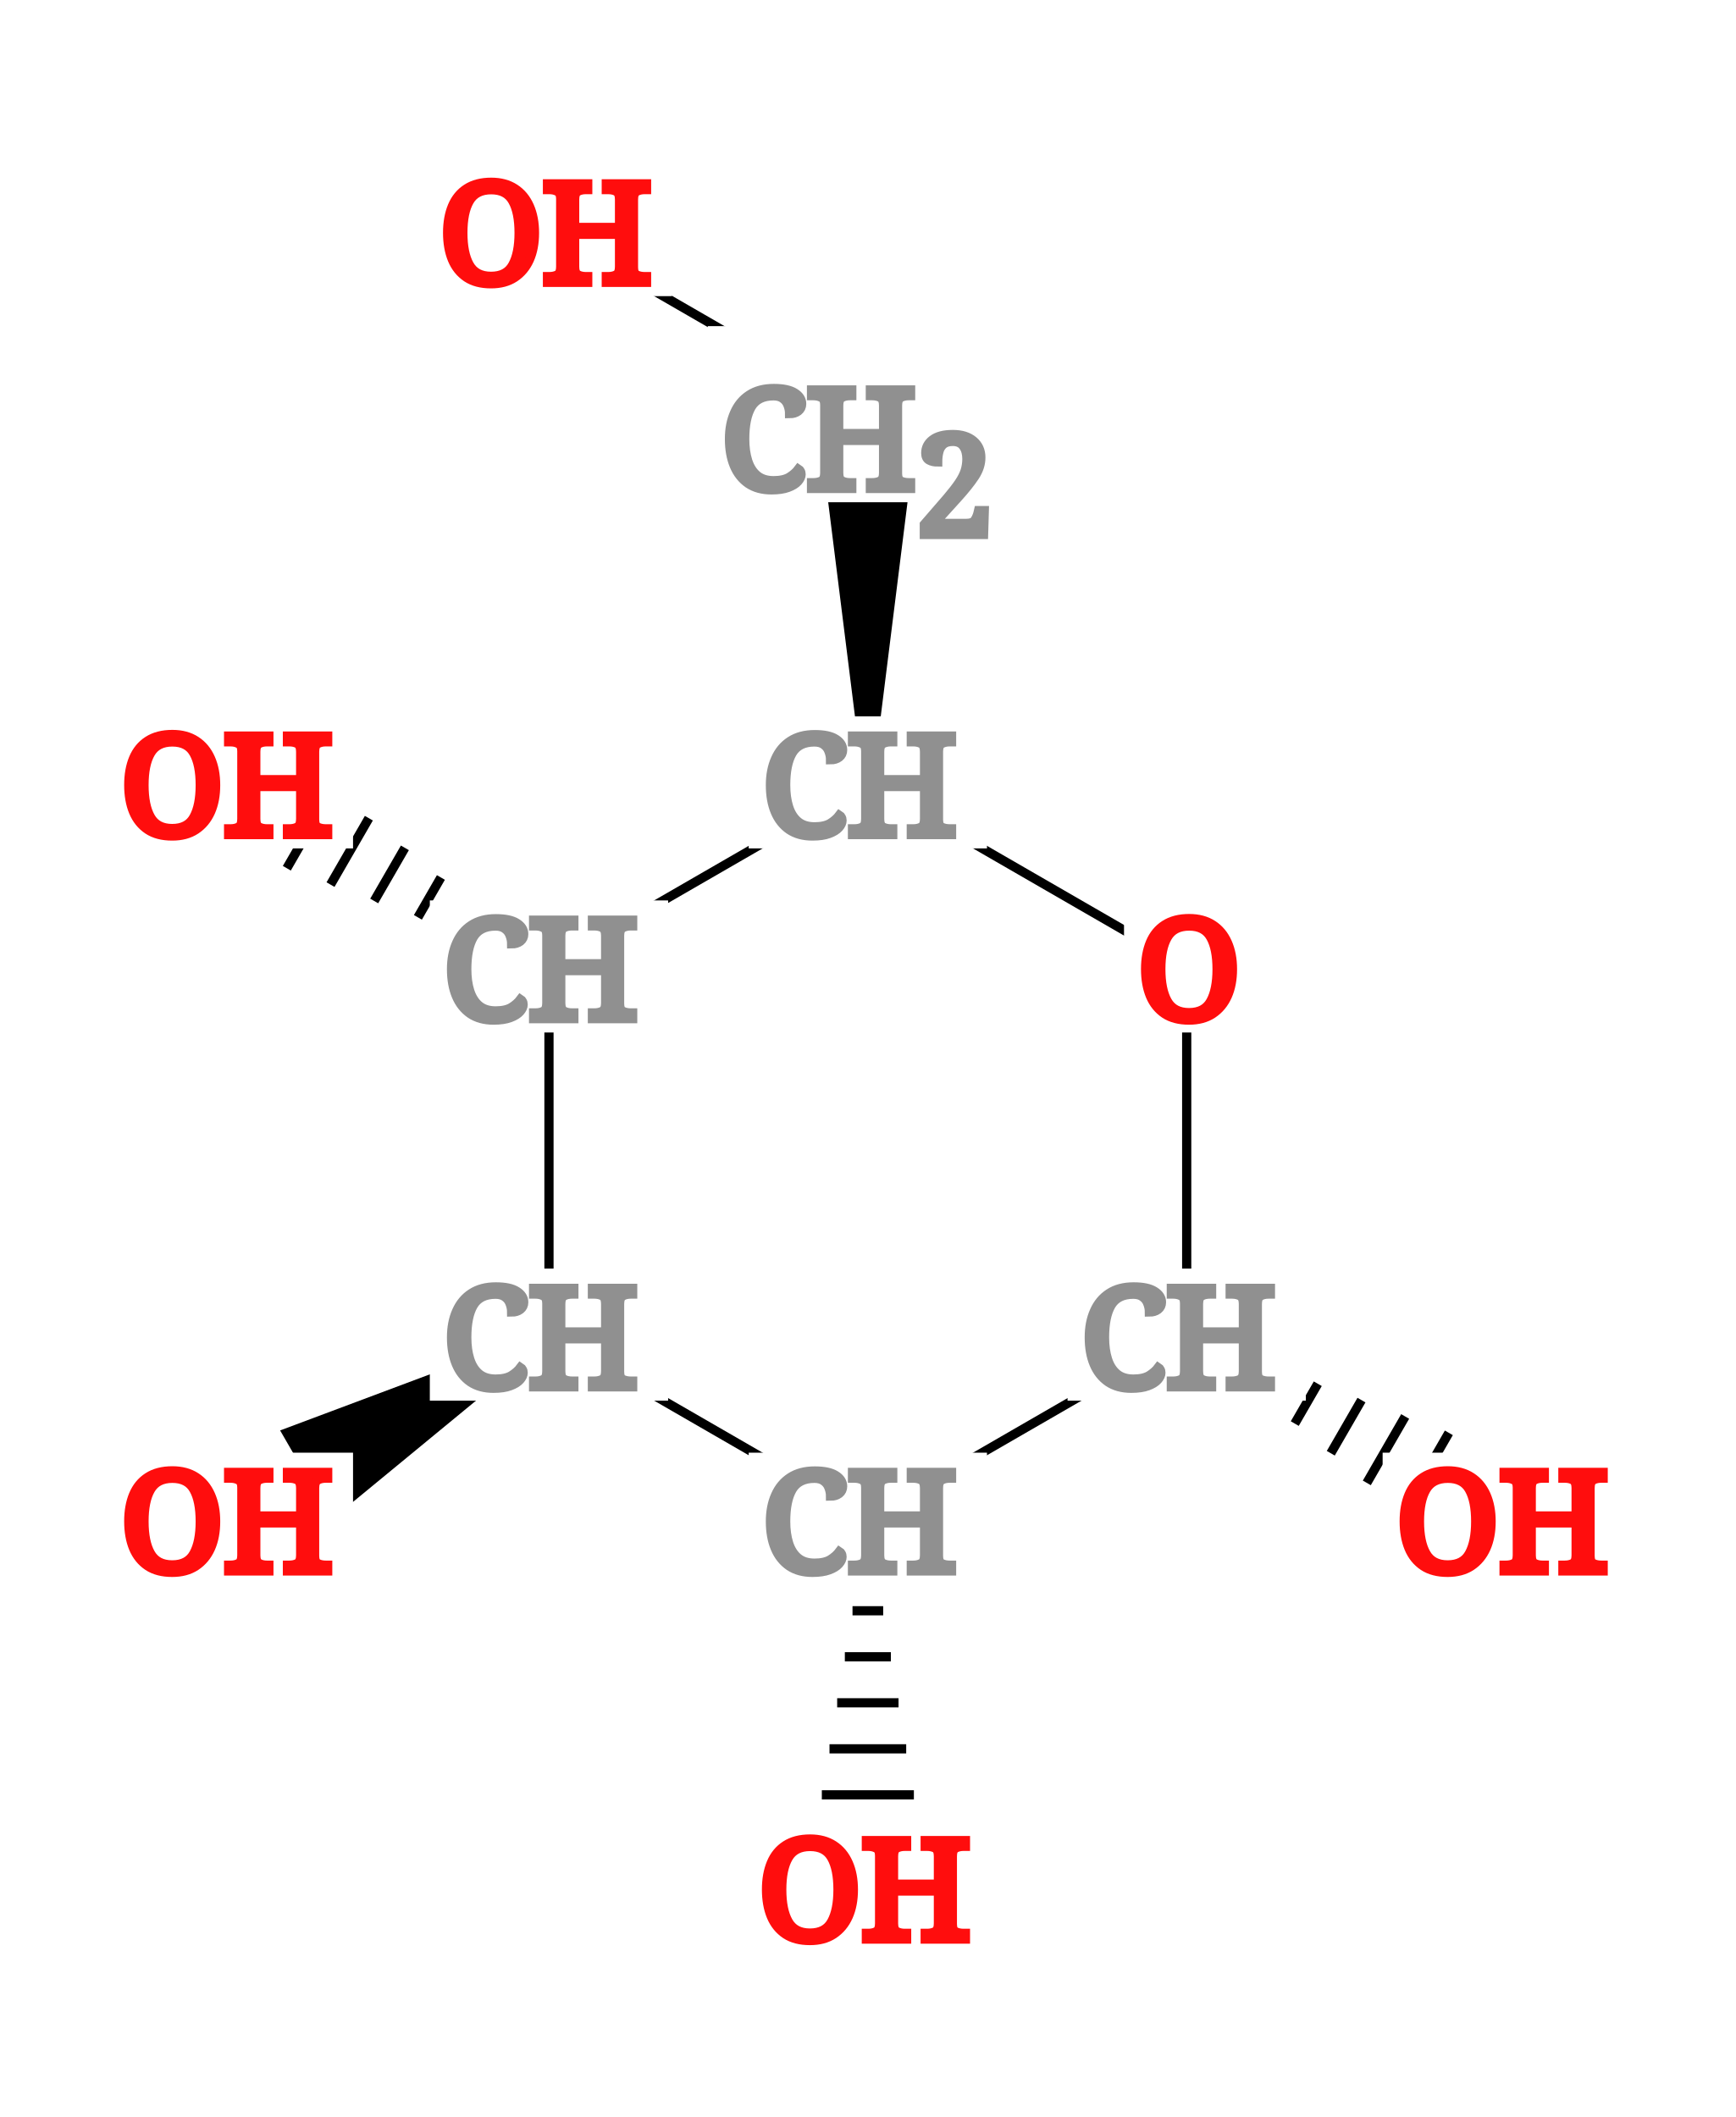
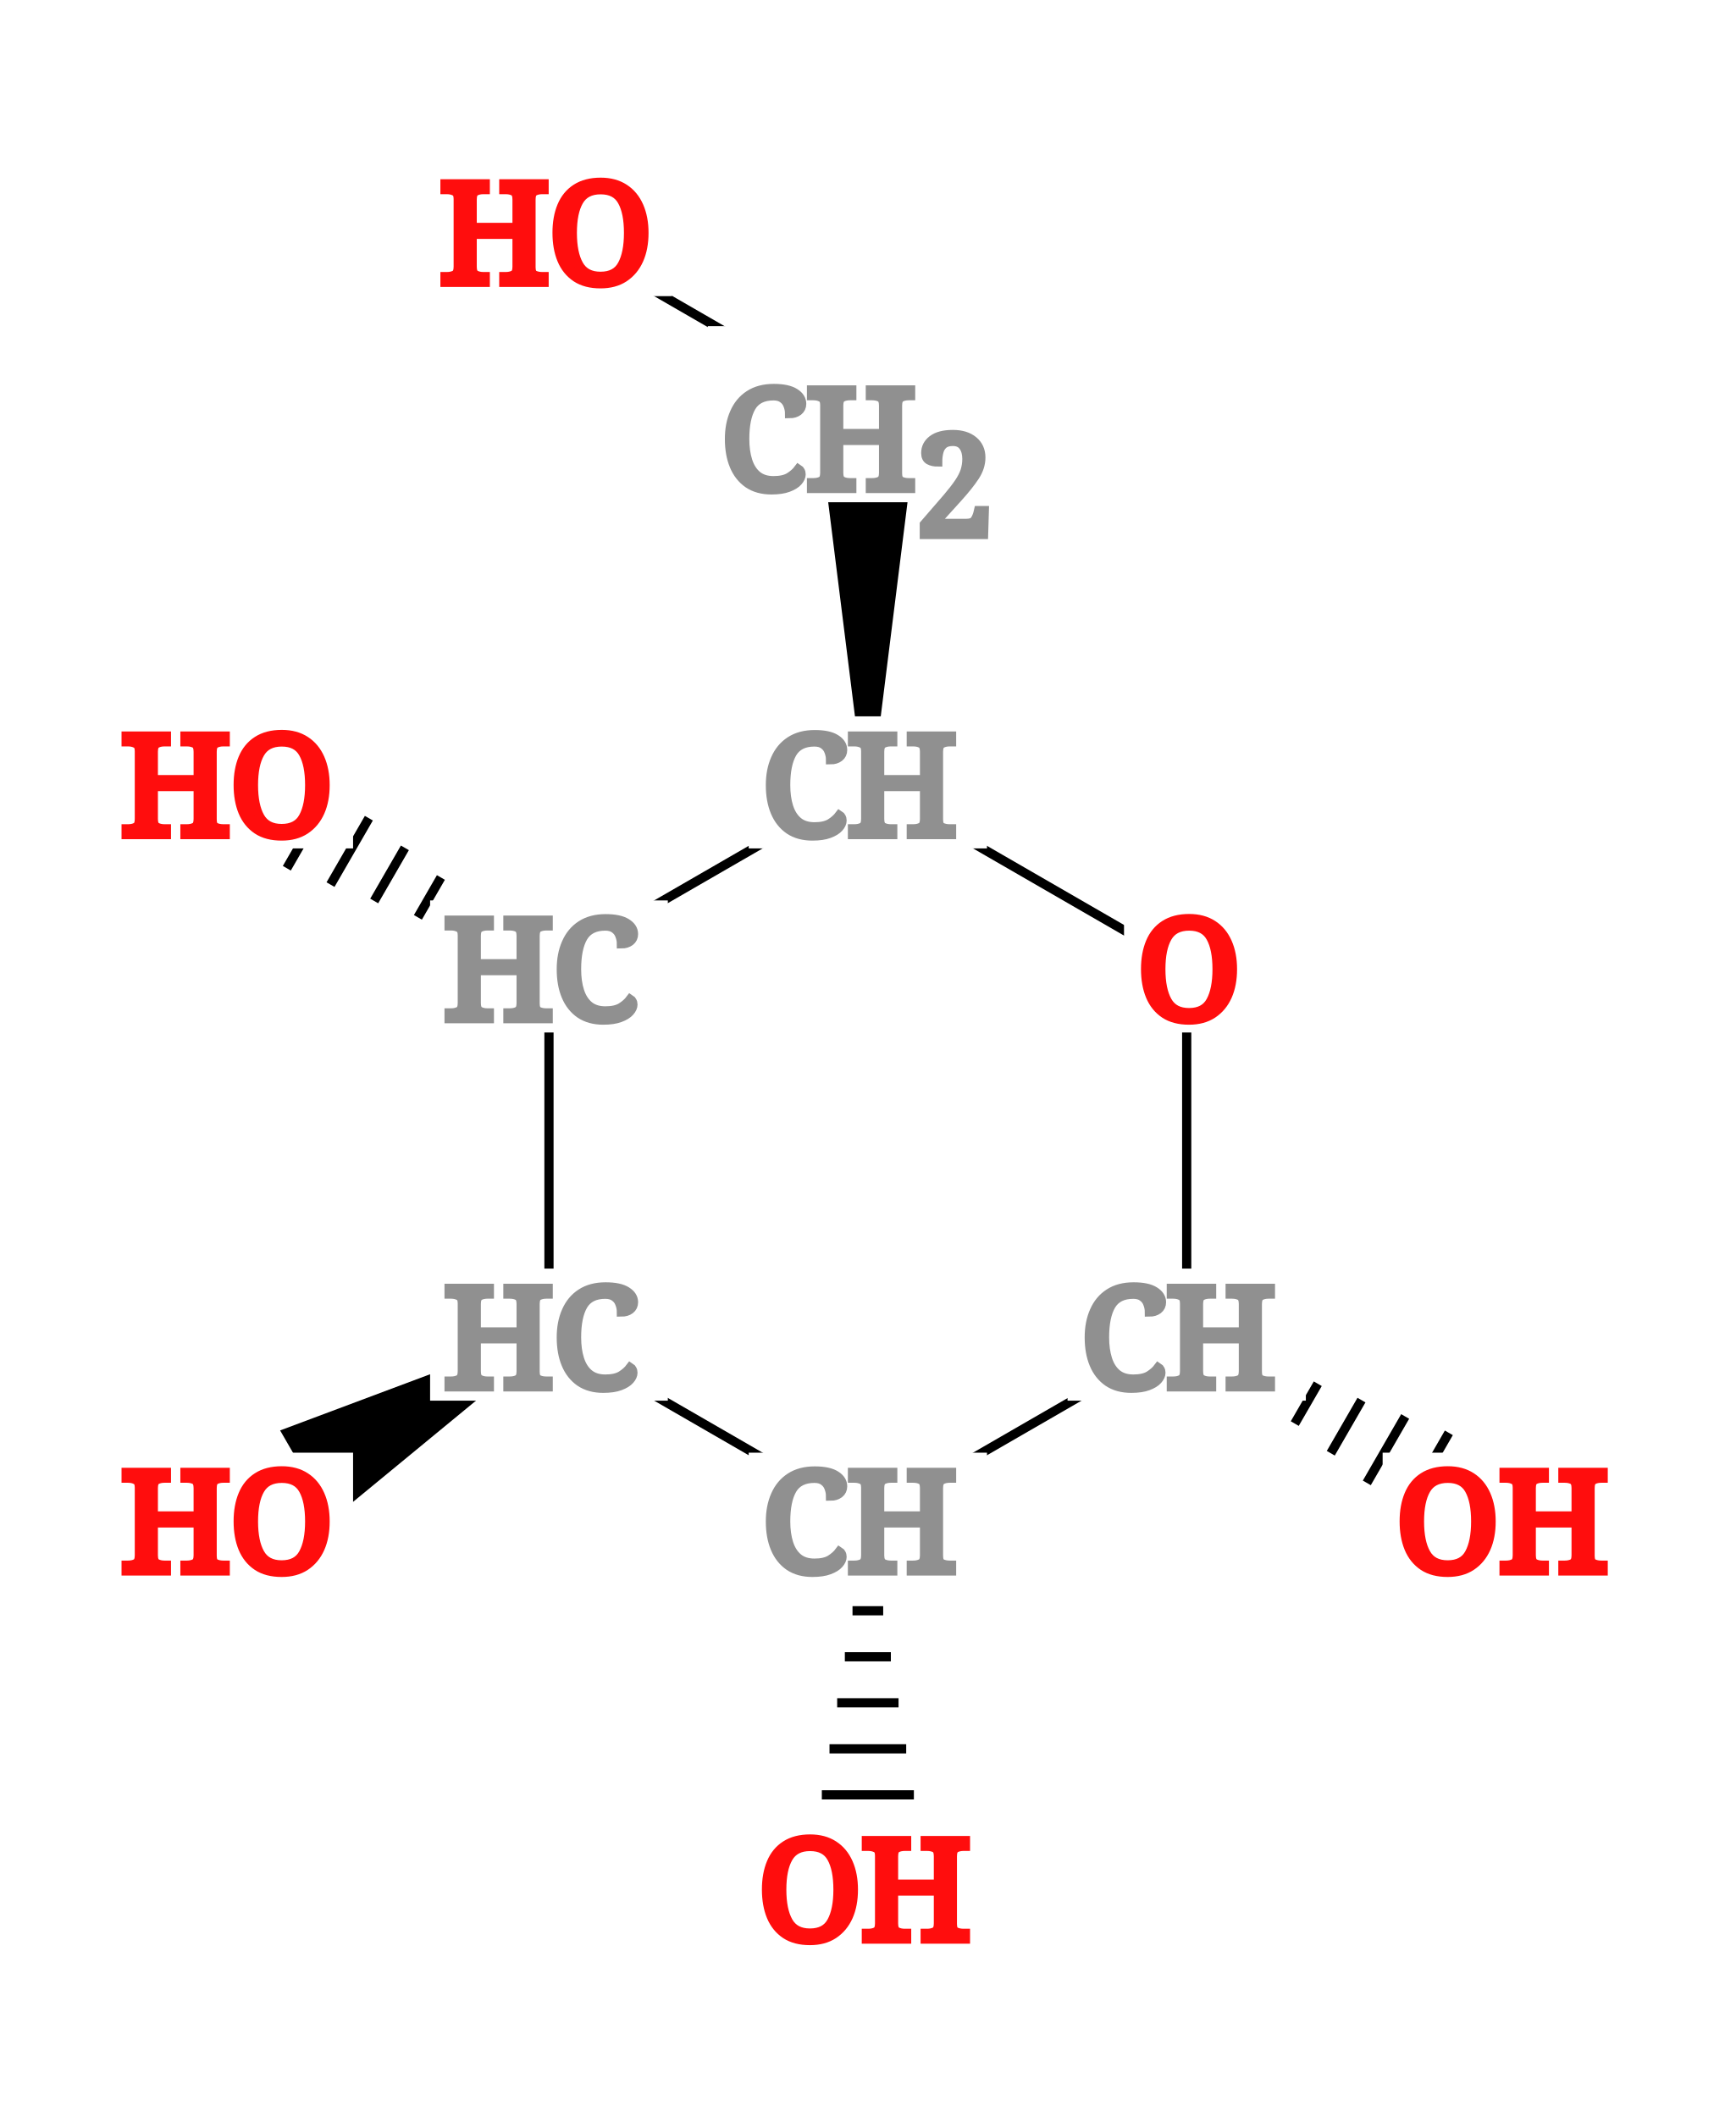
<svg xmlns="http://www.w3.org/2000/svg" contentScriptType="text/ecmascript" width="188.563" zoomAndPan="magnify" contentStyleType="text/css" height="229.999" preserveAspectRatio="xMidYMid meet" version="1.0">
  <g>
    <g>
      <polygon points="94.284,85 89.284,45 99.284,45" fill="rgb(0, 0, 0)" class="bond" id="b1" stroke="rgb(0, 0, 0)" stroke-width="1.0" />
      <line x1="59.64" x2="94.284" y1="104.999" y2="85" class="bond" id="b2" stroke="rgb(0, 0, 0)" stroke-width="1.0" />
      <g class="bond" id="b3">
        <line x1="59.64" x2="59.64" y1="104.999" y2="104.999" class="dash" stroke="rgb(0, 0, 0)" stroke-width="1.0" />
        <line x1="54.893" x2="55.726" y1="103.221" y2="101.778" class="dash" stroke="rgb(0, 0, 0)" stroke-width="1.0" />
        <line x1="50.146" x2="51.813" y1="101.443" y2="98.556" class="dash" stroke="rgb(0, 0, 0)" stroke-width="1.0" />
        <line x1="45.4" x2="47.9" y1="99.665" y2="95.334" class="dash" stroke="rgb(0, 0, 0)" stroke-width="1.0" />
        <line x1="40.653" x2="43.987" y1="97.886" y2="92.113" class="dash" stroke="rgb(0, 0, 0)" stroke-width="1.0" />
        <line x1="35.907" x2="40.073" y1="96.108" y2="88.891" class="dash" stroke="rgb(0, 0, 0)" stroke-width="1.0" />
        <line x1="31.16" x2="36.16" y1="94.33" y2="85.669" class="dash" stroke="rgb(0, 0, 0)" stroke-width="1.0" />
      </g>
      <line x1="59.64" x2="59.64" y1="144.999" y2="104.999" class="bond" id="b4" stroke="rgb(0, 0, 0)" stroke-width="1.0" />
      <polygon points="59.64,144.999 36.16,164.329 31.16,155.669" fill="rgb(0, 0, 0)" class="bond" id="b5" stroke="rgb(0, 0, 0)" stroke-width="1.0" />
      <line x1="94.284" x2="128.923" y1="164.999" y2="144.999" class="bond" id="b6" stroke="rgb(0, 0, 0)" stroke-width="1.0" />
      <line x1="94.284" x2="59.64" y1="164.999" y2="144.999" class="bond" id="b7" stroke="rgb(0, 0, 0)" stroke-width="1.0" />
      <g class="bond" id="b8">
        <line x1="94.284" x2="94.284" y1="164.999" y2="164.999" class="dash" stroke="rgb(0, 0, 0)" stroke-width="1.0" />
        <line x1="95.117" x2="93.45" y1="169.999" y2="169.999" class="dash" stroke="rgb(0, 0, 0)" stroke-width="1.0" />
        <line x1="95.95" x2="92.617" y1="174.999" y2="174.999" class="dash" stroke="rgb(0, 0, 0)" stroke-width="1.0" />
        <line x1="96.784" x2="91.784" y1="179.999" y2="179.999" class="dash" stroke="rgb(0, 0, 0)" stroke-width="1.0" />
        <line x1="97.617" x2="90.95" y1="184.999" y2="184.999" class="dash" stroke="rgb(0, 0, 0)" stroke-width="1.0" />
        <line x1="98.45" x2="90.117" y1="189.999" y2="189.999" class="dash" stroke="rgb(0, 0, 0)" stroke-width="1.0" />
        <line x1="99.284" x2="89.284" y1="194.999" y2="194.999" class="dash" stroke="rgb(0, 0, 0)" stroke-width="1.0" />
      </g>
      <line x1="128.923" x2="128.923" y1="144.999" y2="104.999" class="bond" id="b9" stroke="rgb(0, 0, 0)" stroke-width="1.0" />
      <g class="bond" id="b10">
        <line x1="128.923" x2="128.923" y1="144.999" y2="144.999" class="dash" stroke="rgb(0, 0, 0)" stroke-width="1.0" />
        <line x1="133.67" x2="132.837" y1="146.777" y2="148.221" class="dash" stroke="rgb(0, 0, 0)" stroke-width="1.0" />
        <line x1="138.417" x2="136.75" y1="148.556" y2="151.442" class="dash" stroke="rgb(0, 0, 0)" stroke-width="1.0" />
        <line x1="143.163" x2="140.663" y1="150.334" y2="154.664" class="dash" stroke="rgb(0, 0, 0)" stroke-width="1.0" />
        <line x1="147.91" x2="144.576" y1="152.112" y2="157.886" class="dash" stroke="rgb(0, 0, 0)" stroke-width="1.0" />
        <line x1="152.657" x2="148.49" y1="153.891" y2="161.107" class="dash" stroke="rgb(0, 0, 0)" stroke-width="1.0" />
        <line x1="157.403" x2="152.403" y1="155.669" y2="164.329" class="dash" stroke="rgb(0, 0, 0)" stroke-width="1.0" />
      </g>
      <line x1="128.923" x2="94.284" y1="104.999" y2="85" class="bond" id="b11" stroke="rgb(0, 0, 0)" stroke-width="1.0" />
      <line x1="94.284" x2="59.64" y1="45" y2="25" class="bond" id="b12" stroke="rgb(0, 0, 0)" stroke-width="1.0" />
    </g>
    <g>
      <g class="atom" id="a1">
        <rect x="81.839" y="78.326" fill="rgb(255, 255, 255)" width="24.888" height="13.348" stroke="rgb(255, 255, 255)" stroke-width="1.0" />
        <text x="82.839" font-size="15.0px" y="90.673" fill="rgb(144, 144, 144)" font-family="Serif" stroke="rgb(144, 144, 144)" stroke-width="1.0">CH</text>
      </g>
      <g class="atom" id="a2">
-         <rect x="47.196" y="98.326" fill="rgb(255, 255, 255)" width="24.888" height="13.348" stroke="rgb(255, 255, 255)" stroke-width="1.0" />
-         <text x="48.196" font-size="15.0px" y="110.673" fill="rgb(144, 144, 144)" font-family="Serif" stroke="rgb(144, 144, 144)" stroke-width="1.0">CH</text>
+         <rect x="47.226" y="98.326" fill="rgb(255, 255, 255)" width="24.827" height="13.348" stroke="rgb(255, 255, 255)" stroke-width="1.0" />
+         <text x="48.226" font-size="15.0px" y="110.673" fill="rgb(144, 144, 144)" font-family="Serif" stroke="rgb(144, 144, 144)" stroke-width="1.0">HC</text>
      </g>
      <g class="atom" id="a3">
-         <rect x="47.196" y="138.325" fill="rgb(255, 255, 255)" width="24.888" height="13.348" stroke="rgb(255, 255, 255)" stroke-width="1.0" />
-         <text x="48.196" font-size="15.0px" y="150.673" fill="rgb(144, 144, 144)" font-family="Serif" stroke="rgb(144, 144, 144)" stroke-width="1.0">CH</text>
+         <rect x="47.226" y="138.325" fill="rgb(255, 255, 255)" width="24.827" height="13.348" stroke="rgb(255, 255, 255)" stroke-width="1.0" />
+         <text x="48.226" font-size="15.0px" y="150.673" fill="rgb(144, 144, 144)" font-family="Serif" stroke="rgb(144, 144, 144)" stroke-width="1.0">HC</text>
      </g>
      <g class="atom" id="a4">
        <rect x="81.839" y="158.325" fill="rgb(255, 255, 255)" width="24.888" height="13.348" stroke="rgb(255, 255, 255)" stroke-width="1.0" />
        <text x="82.839" font-size="15.0px" y="170.673" fill="rgb(144, 144, 144)" font-family="Serif" stroke="rgb(144, 144, 144)" stroke-width="1.0">CH</text>
      </g>
      <g class="atom" id="a5">
        <rect x="81.429" y="198.325" fill="rgb(255, 255, 255)" width="25.708" height="13.348" stroke="rgb(255, 255, 255)" stroke-width="1.0" />
        <text x="82.429" font-size="15.0px" y="210.673" fill="rgb(255, 13, 13)" font-family="Serif" stroke="rgb(255, 13, 13)" stroke-width="1.0">OH</text>
      </g>
      <g class="atom" id="a6">
        <rect x="116.479" y="138.325" fill="rgb(255, 255, 255)" width="24.888" height="13.348" stroke="rgb(255, 255, 255)" stroke-width="1.0" />
        <text x="117.479" font-size="15.0px" y="150.673" fill="rgb(144, 144, 144)" font-family="Serif" stroke="rgb(144, 144, 144)" stroke-width="1.0">CH</text>
      </g>
      <g class="atom" id="a7">
        <rect x="150.709" y="158.325" fill="rgb(255, 255, 255)" width="25.708" height="13.348" stroke="rgb(255, 255, 255)" stroke-width="1.0" />
        <text x="151.709" font-size="15.0px" y="170.673" fill="rgb(255, 13, 13)" font-family="Serif" stroke="rgb(255, 13, 13)" stroke-width="1.0">OH</text>
      </g>
      <g class="atom" id="a8">
-         <rect x="12.146" y="158.325" fill="rgb(255, 255, 255)" width="25.708" height="13.348" stroke="rgb(255, 255, 255)" stroke-width="1.0" />
-         <text x="13.146" font-size="15.0px" y="170.673" fill="rgb(255, 13, 13)" font-family="Serif" stroke="rgb(255, 13, 13)" stroke-width="1.0">OH</text>
+         <rect x="12.142" y="158.325" fill="rgb(255, 255, 255)" width="25.716" height="13.348" stroke="rgb(255, 255, 255)" stroke-width="1.0" />
+         <text x="13.142" font-size="15.0px" y="170.673" fill="rgb(255, 13, 13)" font-family="Serif" stroke="rgb(255, 13, 13)" stroke-width="1.0">HO</text>
      </g>
      <g class="atom" id="a9">
-         <rect x="12.146" y="78.326" fill="rgb(255, 255, 255)" width="25.708" height="13.348" stroke="rgb(255, 255, 255)" stroke-width="1.0" />
-         <text x="13.146" font-size="15.0px" y="90.673" fill="rgb(255, 13, 13)" font-family="Serif" stroke="rgb(255, 13, 13)" stroke-width="1.0">OH</text>
+         <rect x="12.142" y="78.326" fill="rgb(255, 255, 255)" width="25.716" height="13.348" stroke="rgb(255, 255, 255)" stroke-width="1.0" />
+         <text x="13.142" font-size="15.0px" y="90.673" fill="rgb(255, 13, 13)" font-family="Serif" stroke="rgb(255, 13, 13)" stroke-width="1.0">HO</text>
      </g>
      <g class="atom" id="a10">
        <rect x="122.613" y="98.326" fill="rgb(255, 255, 255)" width="12.62" height="13.348" stroke="rgb(255, 255, 255)" stroke-width="1.0" />
        <text x="123.613" font-size="15.0px" y="110.673" fill="rgb(255, 13, 13)" font-family="Serif" stroke="rgb(255, 13, 13)" stroke-width="1.0">O</text>
      </g>
      <g class="atom" id="a11">
        <rect x="77.391" y="35.933" fill="rgb(255, 255, 255)" width="33.785" height="18.133" stroke="rgb(255, 255, 255)" stroke-width="1.0" />
        <text x="78.391" font-size="15.0px" y="53.066" fill="rgb(144, 144, 144)" font-family="Serif" stroke="rgb(144, 144, 144)" stroke-width="1.0">CH<tspan baseline-shift="-5px">2</tspan>
        </text>
      </g>
      <g class="atom" id="a12">
-         <rect x="46.786" y="18.326" fill="rgb(255, 255, 255)" width="25.708" height="13.348" stroke="rgb(255, 255, 255)" stroke-width="1.0" />
-         <text x="47.786" font-size="15.0px" y="30.674" fill="rgb(255, 13, 13)" font-family="Serif" stroke="rgb(255, 13, 13)" stroke-width="1.0">OH</text>
+         <rect x="46.782" y="18.326" fill="rgb(255, 255, 255)" width="25.716" height="13.348" stroke="rgb(255, 255, 255)" stroke-width="1.0" />
+         <text x="47.782" font-size="15.0px" y="30.674" fill="rgb(255, 13, 13)" font-family="Serif" stroke="rgb(255, 13, 13)" stroke-width="1.0">HO</text>
      </g>
    </g>
  </g>
</svg>
